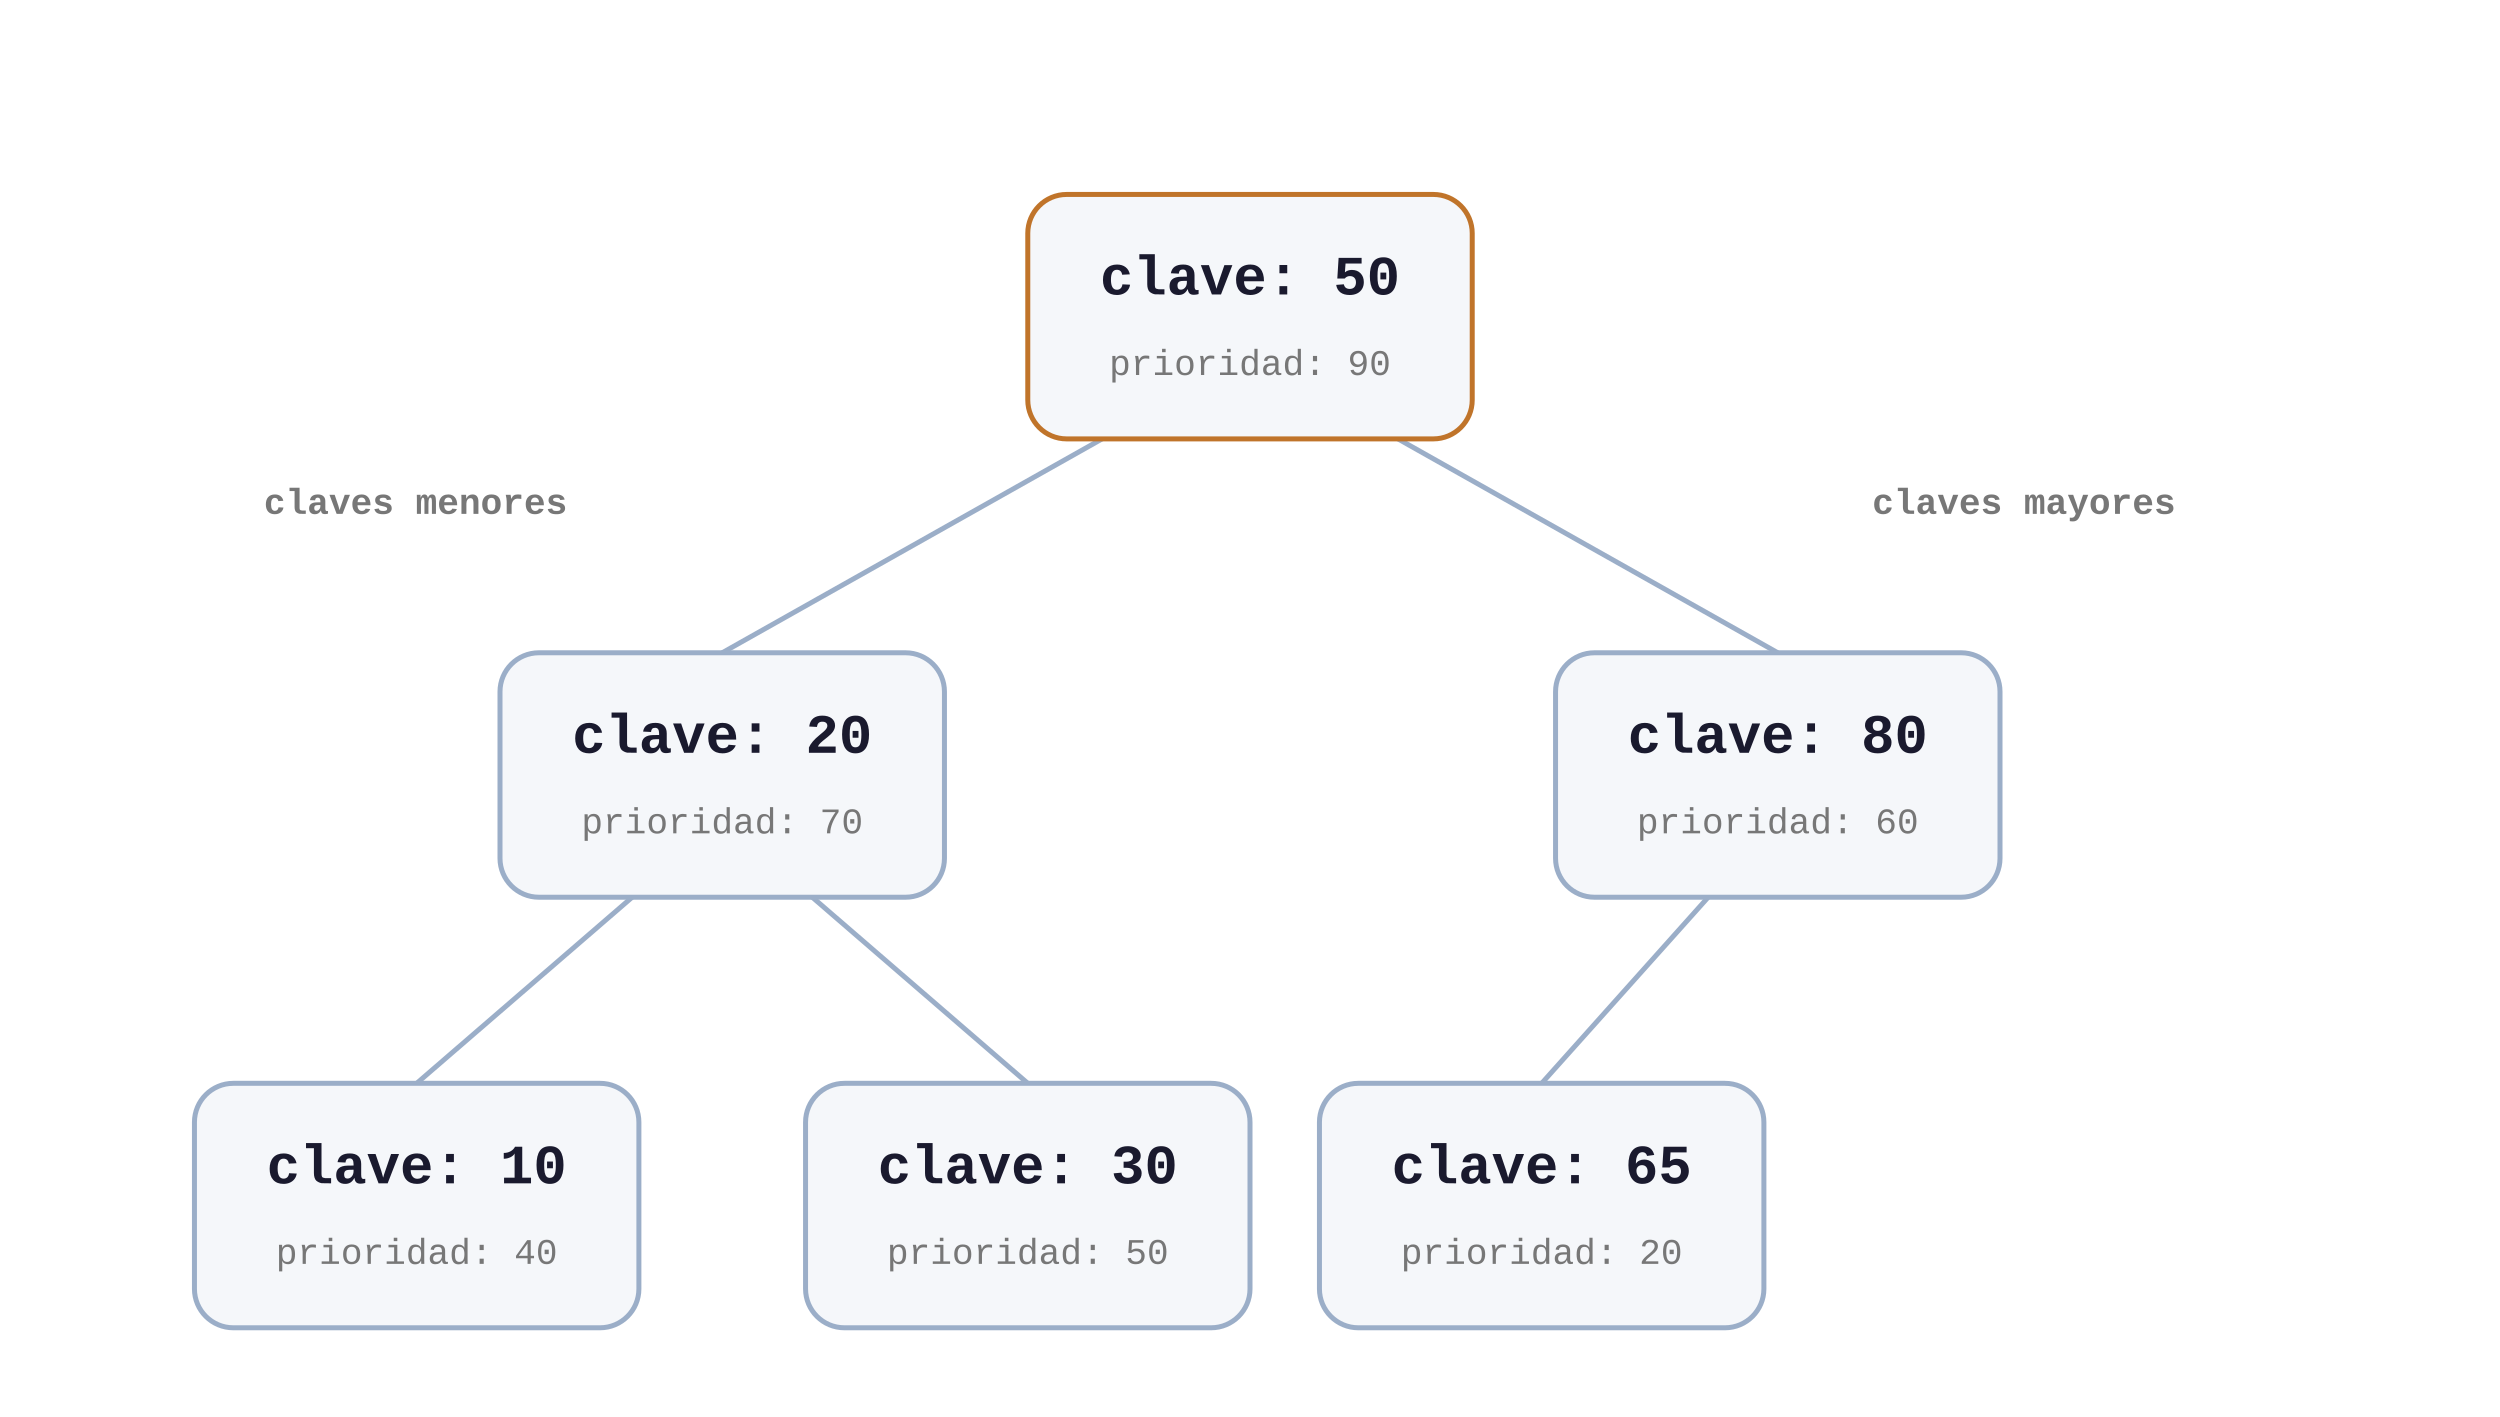
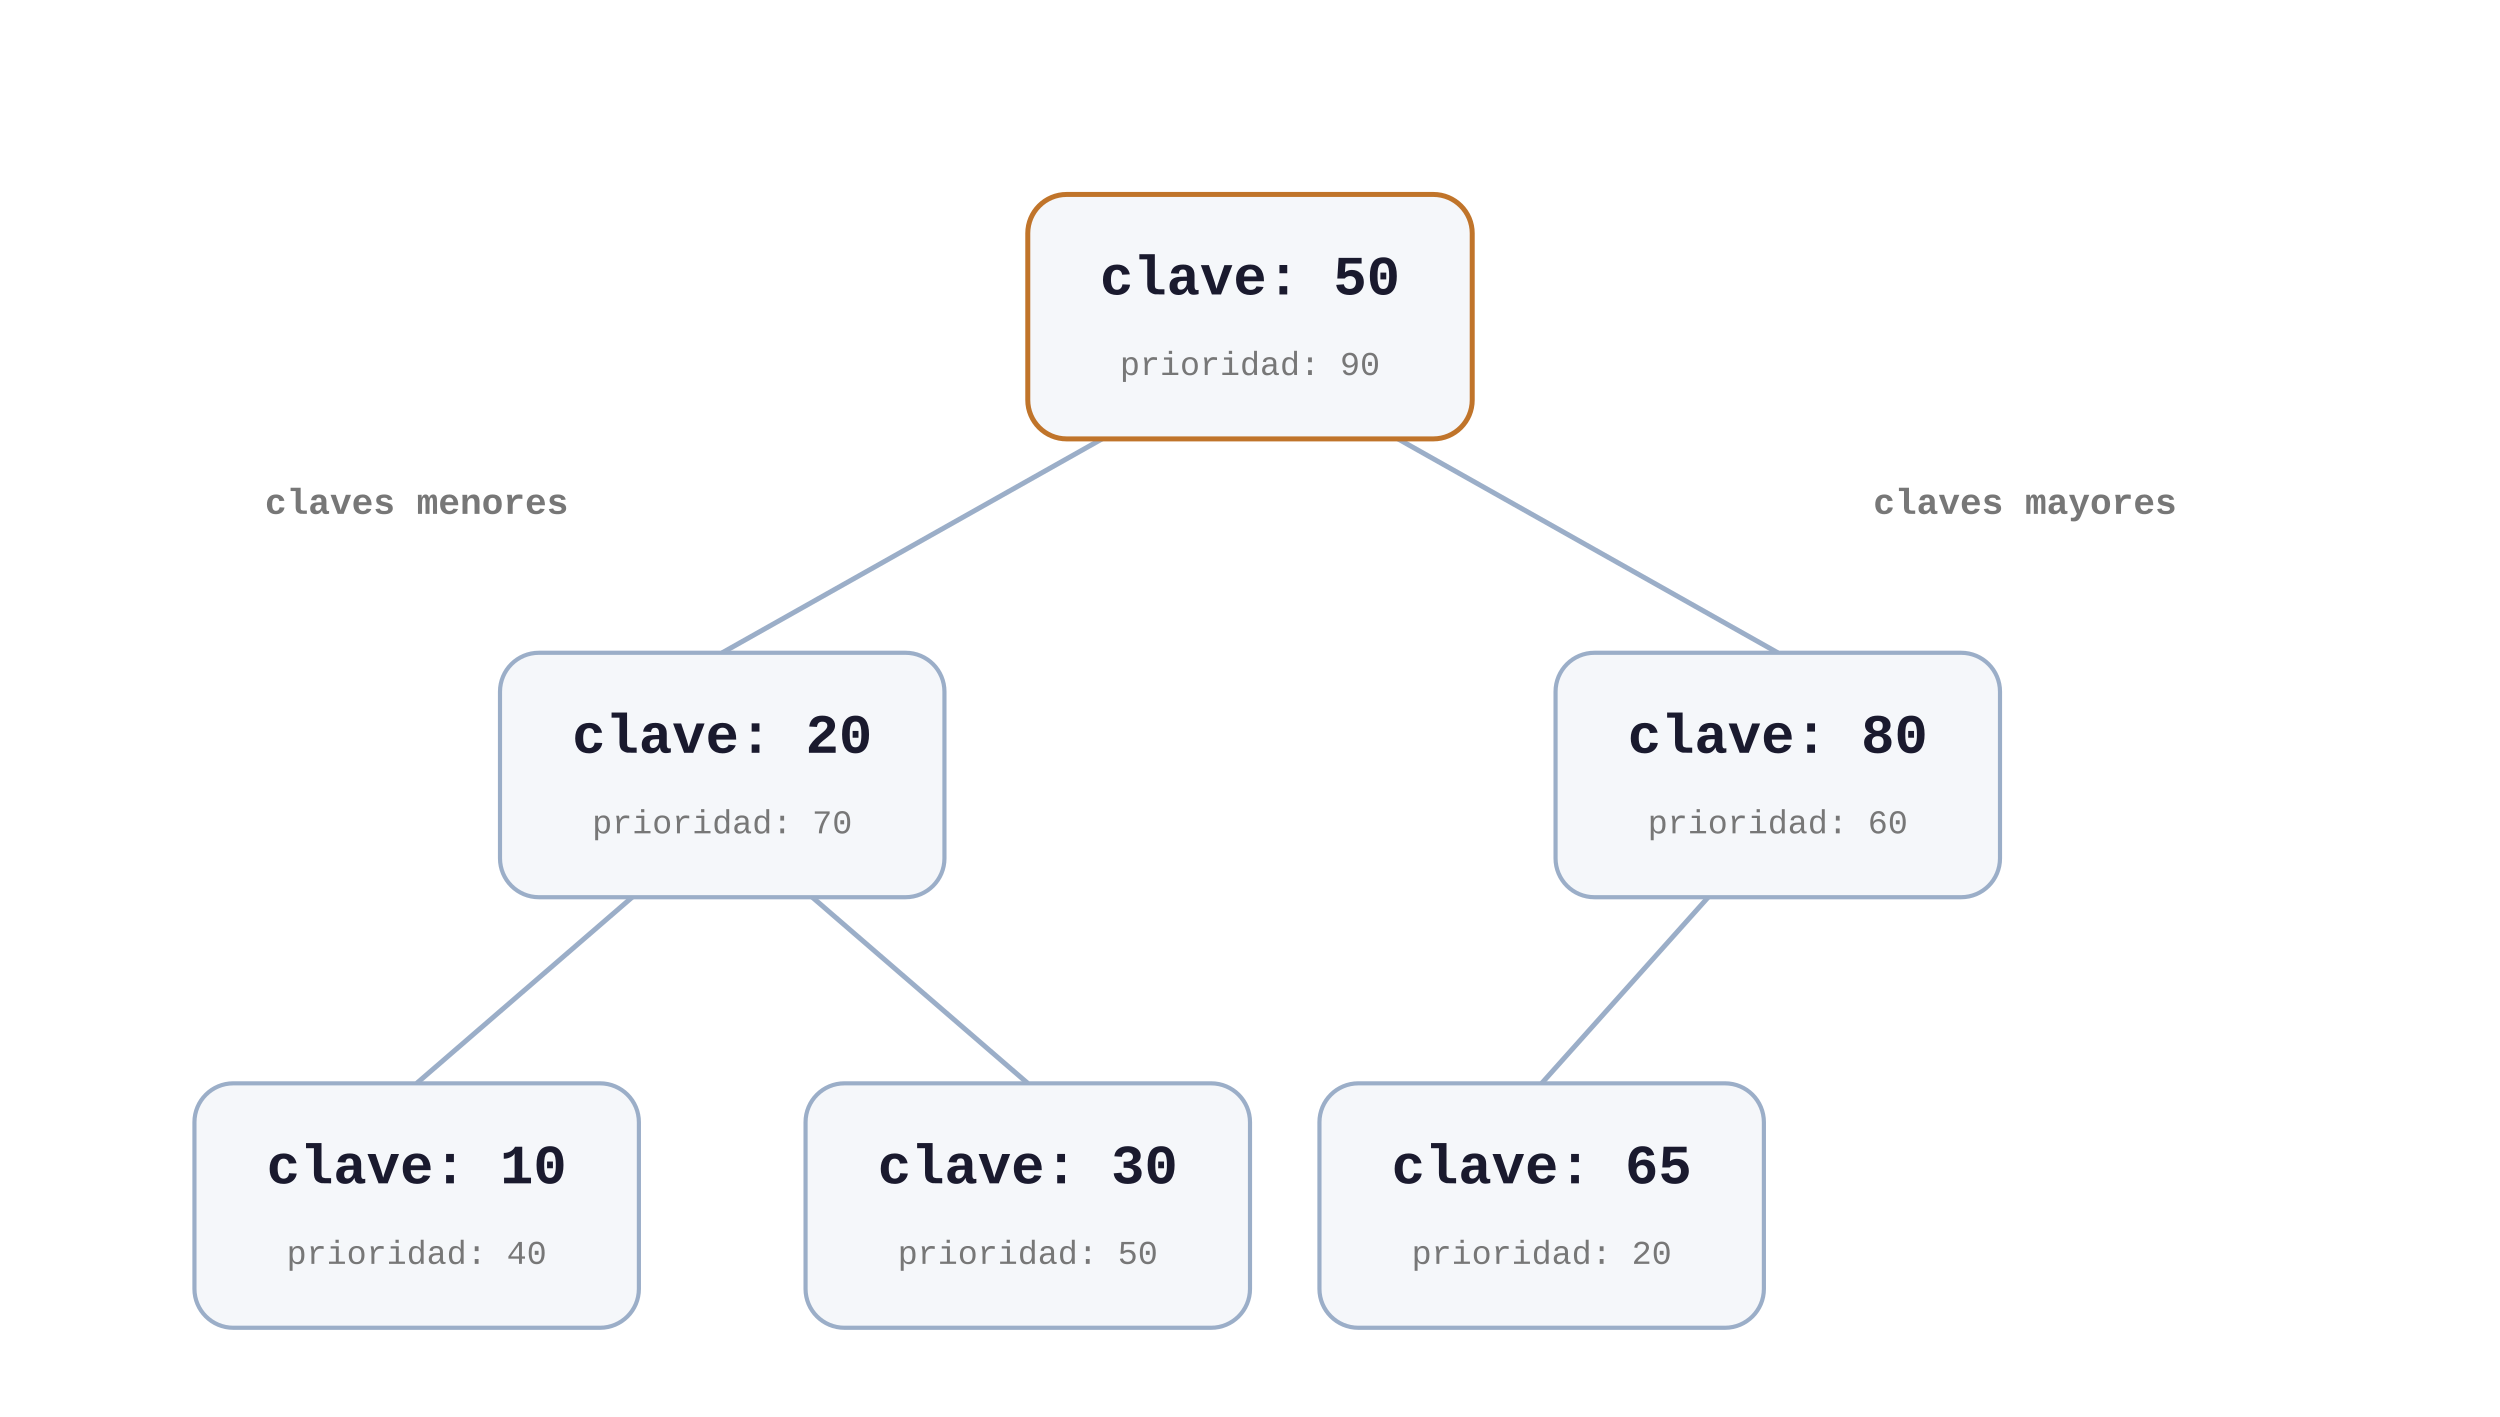
<svg xmlns="http://www.w3.org/2000/svg" width="900" height="510" viewBox="0 0 900 510">
  <style>
    text { font-family: 'Courier New', Courier, monospace; }
-     .edge { stroke: #9baec8; stroke-width: 1.8; }
-     .node { fill: #f5f7fa; stroke: #9baec8; stroke-width: 1.8; }
-     .root { stroke: #c0742a; }
-     .key { font-size: 20px; font-weight: 700; fill: #1a1a2e; }
-     .priority { font-size: 13px; fill: #777777; }
-     .note { font-size: 13px; font-weight: 700; fill: #777777; }
+     .frame        { fill: #f5f7fa; stroke: #9baec8; stroke-width: 1.5; }
+     .val          { font-size: 20px; font-weight: 700; fill: #1a1a2e; text-anchor: middle; }
+     .idx          { font-size: 12px; fill: #777777; text-anchor: middle; }
+     .link         { stroke: #9baec8; stroke-width: 1.8; fill: none; }
+     .op           { font-size: 13px; font-weight: 700; fill: #777777; text-anchor: middle; }
+     .query        { fill: #f5f7fa; stroke: #c0742a; stroke-width: 1.8; }
    @media (prefers-color-scheme: dark) {
-       .edge { stroke: #4a6fa5; }
-       .node { fill: #1e2330; stroke: #4a6fa5; }
-       .root { stroke: #d4884a; }
-       .key { fill: #e2e8f0; }
-       .priority, .note { fill: #8899aa; }
+       .frame        { fill: #1e2330; stroke: #4a6fa5; }
+       .val          { fill: #e2e8f0; }
+       .idx          { fill: #8899aa; }
+       .link         { stroke: #4a6fa5; }
+       .op           { fill: #8899aa; }
+       .query        { fill: #1e2330; stroke: #d4884a; }
    }
  </style>
-   <line x1="450" y1="128" x2="260" y2="235" class="edge" />
-   <line x1="450" y1="128" x2="640" y2="235" class="edge" />
-   <line x1="260" y1="295" x2="150" y2="390" class="edge" />
-   <line x1="260" y1="295" x2="370" y2="390" class="edge" />
-   <line x1="640" y1="295" x2="555" y2="390" class="edge" />
+   <line x1="450" y1="128" x2="260" y2="235" class="link" />
+   <line x1="450" y1="128" x2="640" y2="235" class="link" />
+   <line x1="260" y1="295" x2="150" y2="390" class="link" />
+   <line x1="260" y1="295" x2="370" y2="390" class="link" />
+   <line x1="640" y1="295" x2="555" y2="390" class="link" />
  <g transform="translate(370 70)">
-     <rect width="160" height="88" rx="14" class="node root" />
-     <text x="80" y="36" text-anchor="middle" class="key">clave: 50</text>
-     <text x="80" y="65" text-anchor="middle" class="priority">prioridad: 90</text>
+     <rect width="160" height="88" rx="14" class="query" />
+     <text x="80" y="36" class="val">clave: 50</text>
+     <text x="80" y="65" class="idx">prioridad: 90</text>
  </g>
  <g transform="translate(180 235)">
-     <rect width="160" height="88" rx="14" class="node" />
-     <text x="80" y="36" text-anchor="middle" class="key">clave: 20</text>
-     <text x="80" y="65" text-anchor="middle" class="priority">prioridad: 70</text>
+     <rect width="160" height="88" rx="14" class="frame" />
+     <text x="80" y="36" class="val">clave: 20</text>
+     <text x="80" y="65" class="idx">prioridad: 70</text>
  </g>
  <g transform="translate(560 235)">
-     <rect width="160" height="88" rx="14" class="node" />
-     <text x="80" y="36" text-anchor="middle" class="key">clave: 80</text>
-     <text x="80" y="65" text-anchor="middle" class="priority">prioridad: 60</text>
+     <rect width="160" height="88" rx="14" class="frame" />
+     <text x="80" y="36" class="val">clave: 80</text>
+     <text x="80" y="65" class="idx">prioridad: 60</text>
  </g>
  <g transform="translate(70 390)">
-     <rect width="160" height="88" rx="14" class="node" />
-     <text x="80" y="36" text-anchor="middle" class="key">clave: 10</text>
-     <text x="80" y="65" text-anchor="middle" class="priority">prioridad: 40</text>
+     <rect width="160" height="88" rx="14" class="frame" />
+     <text x="80" y="36" class="val">clave: 10</text>
+     <text x="80" y="65" class="idx">prioridad: 40</text>
  </g>
  <g transform="translate(290 390)">
-     <rect width="160" height="88" rx="14" class="node" />
-     <text x="80" y="36" text-anchor="middle" class="key">clave: 30</text>
-     <text x="80" y="65" text-anchor="middle" class="priority">prioridad: 50</text>
+     <rect width="160" height="88" rx="14" class="frame" />
+     <text x="80" y="36" class="val">clave: 30</text>
+     <text x="80" y="65" class="idx">prioridad: 50</text>
  </g>
  <g transform="translate(475 390)">
-     <rect width="160" height="88" rx="14" class="node" />
-     <text x="80" y="36" text-anchor="middle" class="key">clave: 65</text>
-     <text x="80" y="65" text-anchor="middle" class="priority">prioridad: 20</text>
+     <rect width="160" height="88" rx="14" class="frame" />
+     <text x="80" y="36" class="val">clave: 65</text>
+     <text x="80" y="65" class="idx">prioridad: 20</text>
  </g>
-   <text x="95" y="185" class="note">claves menores</text>
-   <text x="674" y="185" class="note">claves mayores</text>
+   <text x="150" y="185" class="op">claves menores</text>
+   <text x="729" y="185" class="op">claves mayores</text>
</svg>
